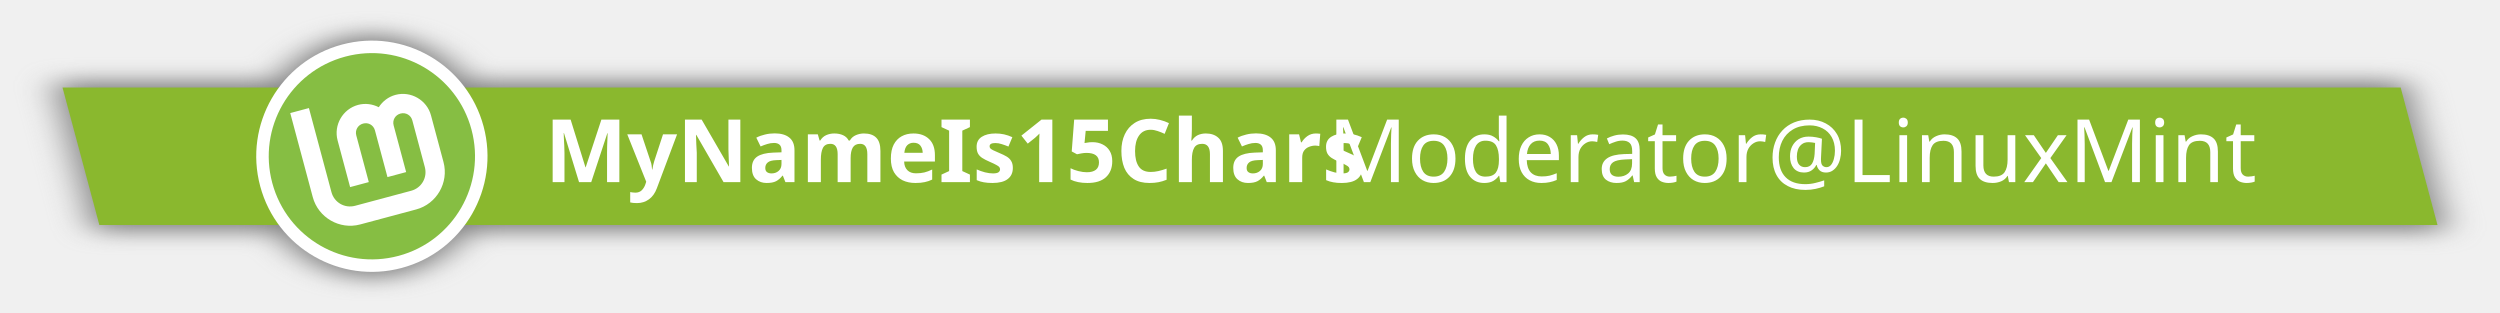
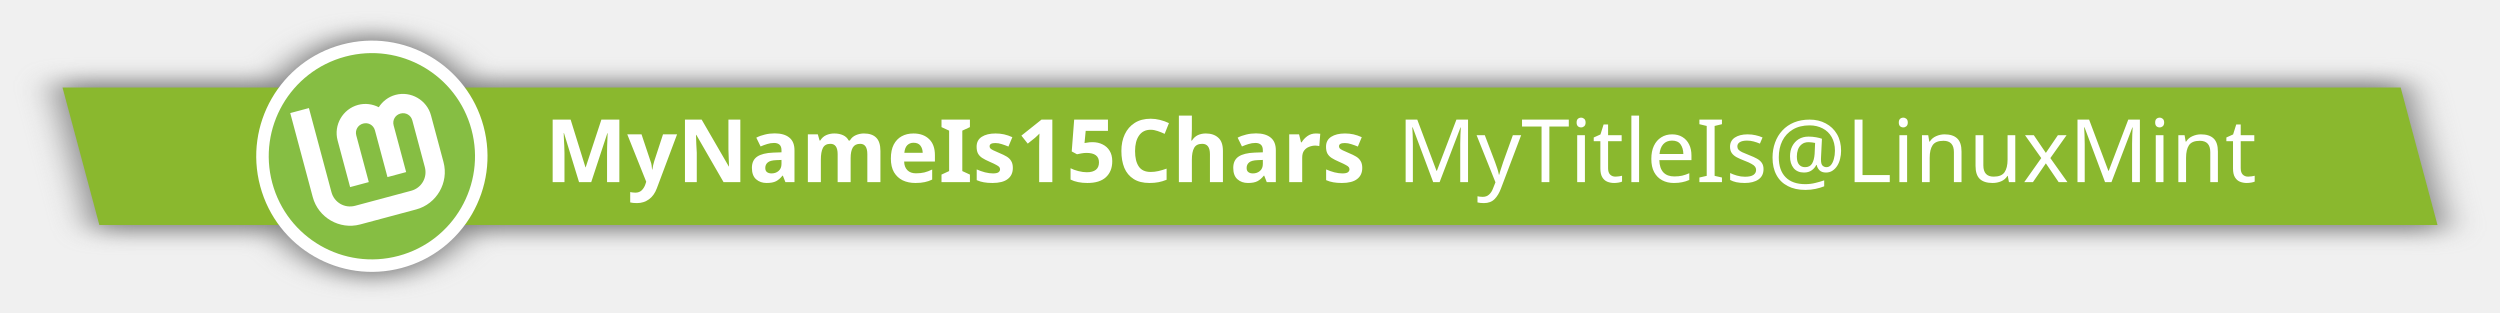
<svg xmlns="http://www.w3.org/2000/svg" width="400" height="50" viewBox="0 0 400 50" version="1.1" id="SVGRoot" xml:space="preserve">
  <defs id="defs132">
    <filter style="color-interpolation-filters:sRGB" id="filter4294" x="-0.012" y="-0.109" width="1.025" height="1.218">
      <feFlood flood-opacity="0.502" flood-color="rgb(0,0,0)" result="flood" id="feFlood4284" />
      <feComposite in="flood" in2="SourceGraphic" operator="in" result="composite1" id="feComposite4286" />
      <feGaussianBlur in="composite1" stdDeviation="2" result="blur" id="feGaussianBlur4288" />
      <feOffset dx="0" dy="0" result="offset" id="feOffset4290" />
      <feComposite in="offset" in2="offset" operator="atop" result="composite2" id="feComposite4292" />
    </filter>
    <filter style="color-interpolation-filters:sRGB" id="filter2706" x="-0.018" y="-0.058" width="1.037" height="1.116">
      <feGaussianBlur stdDeviation="2.346" id="feGaussianBlur2708" />
    </filter>
  </defs>
  <g id="layer3" style="display:inline">
    <path id="logo-shadow" style="display:inline;fill:#808080;fill-opacity:1;stroke:#808080;stroke-width:2;stroke-miterlimit:4;stroke-dasharray:none;stroke-opacity:1;filter:url(#filter2706)" d="M 64.711,7.25 A 18.5,18.5 0 0 0 59.499,6.5 18.5,18.5 0 0 0 48.028,10.538 L 14.534,1.563 14.533,24.339 42.338,31.789 a 18.5,18.5 0 0 0 17.163,11.71 18.5,18.5 0 0 0 11.513,-4.027 L 375.891,121.165 375.892,98.389 76.662,18.211 A 18.5,18.5 0 0 0 64.711,7.25 Z" transform="rotate(-15,59.5,25)" />
  </g>
  <g id="layer1" style="display:inline">
    <path id="background-bar" style="fill:#8ab82e;stroke-width:1;stroke-opacity:0.25;fill-opacity:1" d="M 10,14 H 384.105 L 390,36 H 15.895 Z" />
    <g id="logo-halo" transform="rotate(-15,59.5,25)" style="display:inline">
      <circle style="fill:#ffffff;fill-opacity:1;stroke:none;stroke-width:0;stroke-miterlimit:4;stroke-dasharray:none" id="halo" cx="59.5" cy="25" r="18.5" />
      <circle style="fill:#86be43;fill-opacity:1;stroke:none;stroke-width:0;stroke-miterlimit:4;stroke-dasharray:none" id="background-circle" cx="59.5" cy="25" r="16.5" />
      <path style="color:#000000;fill:#ffffff;fill-opacity:1;stroke:none;stroke-width:0;stroke-dasharray:none" d="m 48.672,14.945 v 13.922 c 0,3.399 2.789,6.188 6.188,6.188 h 9.281 c 3.399,0 6.188,-2.789 6.188,-6.188 v -7.734 c 0,-2.545 -2.096,-4.641 -4.641,-4.641 -1.189,0 -2.269,0.47 -3.094,1.217 -0.825,-0.747 -1.905,-1.217 -3.094,-1.217 -2.545,0 -4.641,2.096 -4.641,4.641 v 7.734 h 3.094 v -7.734 c 0,-0.873 0.674,-1.547 1.547,-1.547 0.873,0 1.547,0.674 1.547,1.547 v 7.734 h 3.094 v -7.734 c 0,-0.873 0.674,-1.547 1.547,-1.547 0.873,0 1.547,0.674 1.547,1.547 v 7.734 c 0,1.727 -1.367,3.094 -3.094,3.094 h -9.281 c -1.727,0 -3.094,-1.367 -3.094,-3.094 V 14.945 Z" id="Lm-path" />
    </g>
  </g>
  <g id="layer2" style="display:inline">
    <text xml:space="preserve" style="font-weight:500;font-size:14px;font-family:Ubuntu;-inkscape-font-specification:'Ubuntu Medium';opacity:1;fill:#808080;fill-opacity:1;stroke-opacity:0.25" x="87.16" y="29.137" id="name">
      <tspan id="tspan4818" x="87.16" y="29.137" style="font-style:normal;font-variant:normal;font-weight:bold;font-stretch:normal;font-family:Ubuntu;-inkscape-font-specification:'Ubuntu Bold';fill:#ffffff;fill-opacity:1">MyNameIs15Chars</tspan>
    </text>
    <text xml:space="preserve" style="font-style:normal;font-variant:normal;font-weight:bold;font-stretch:normal;font-size:14px;font-family:Ubuntu;-inkscape-font-specification:'Ubuntu Bold';opacity:1;fill:#ffffff;fill-opacity:1;stroke-opacity:0.25" x="379.252" y="29.137" id="function">
-       <tspan id="tspan4974" x="379.252" y="29.137" style="font-style:normal;font-variant:normal;font-weight:normal;font-stretch:normal;font-family:Ubuntu;-inkscape-font-specification:Ubuntu;text-align:end;text-anchor:end">Moderator@LinuxMint</tspan>
+       <tspan id="tspan4974" x="379.252" y="29.137" style="font-style:normal;font-variant:normal;font-weight:normal;font-stretch:normal;font-family:Ubuntu;-inkscape-font-specification:Ubuntu;text-align:end;text-anchor:end">MyTitleIs@LinuxMint</tspan>
    </text>
  </g>
</svg>
